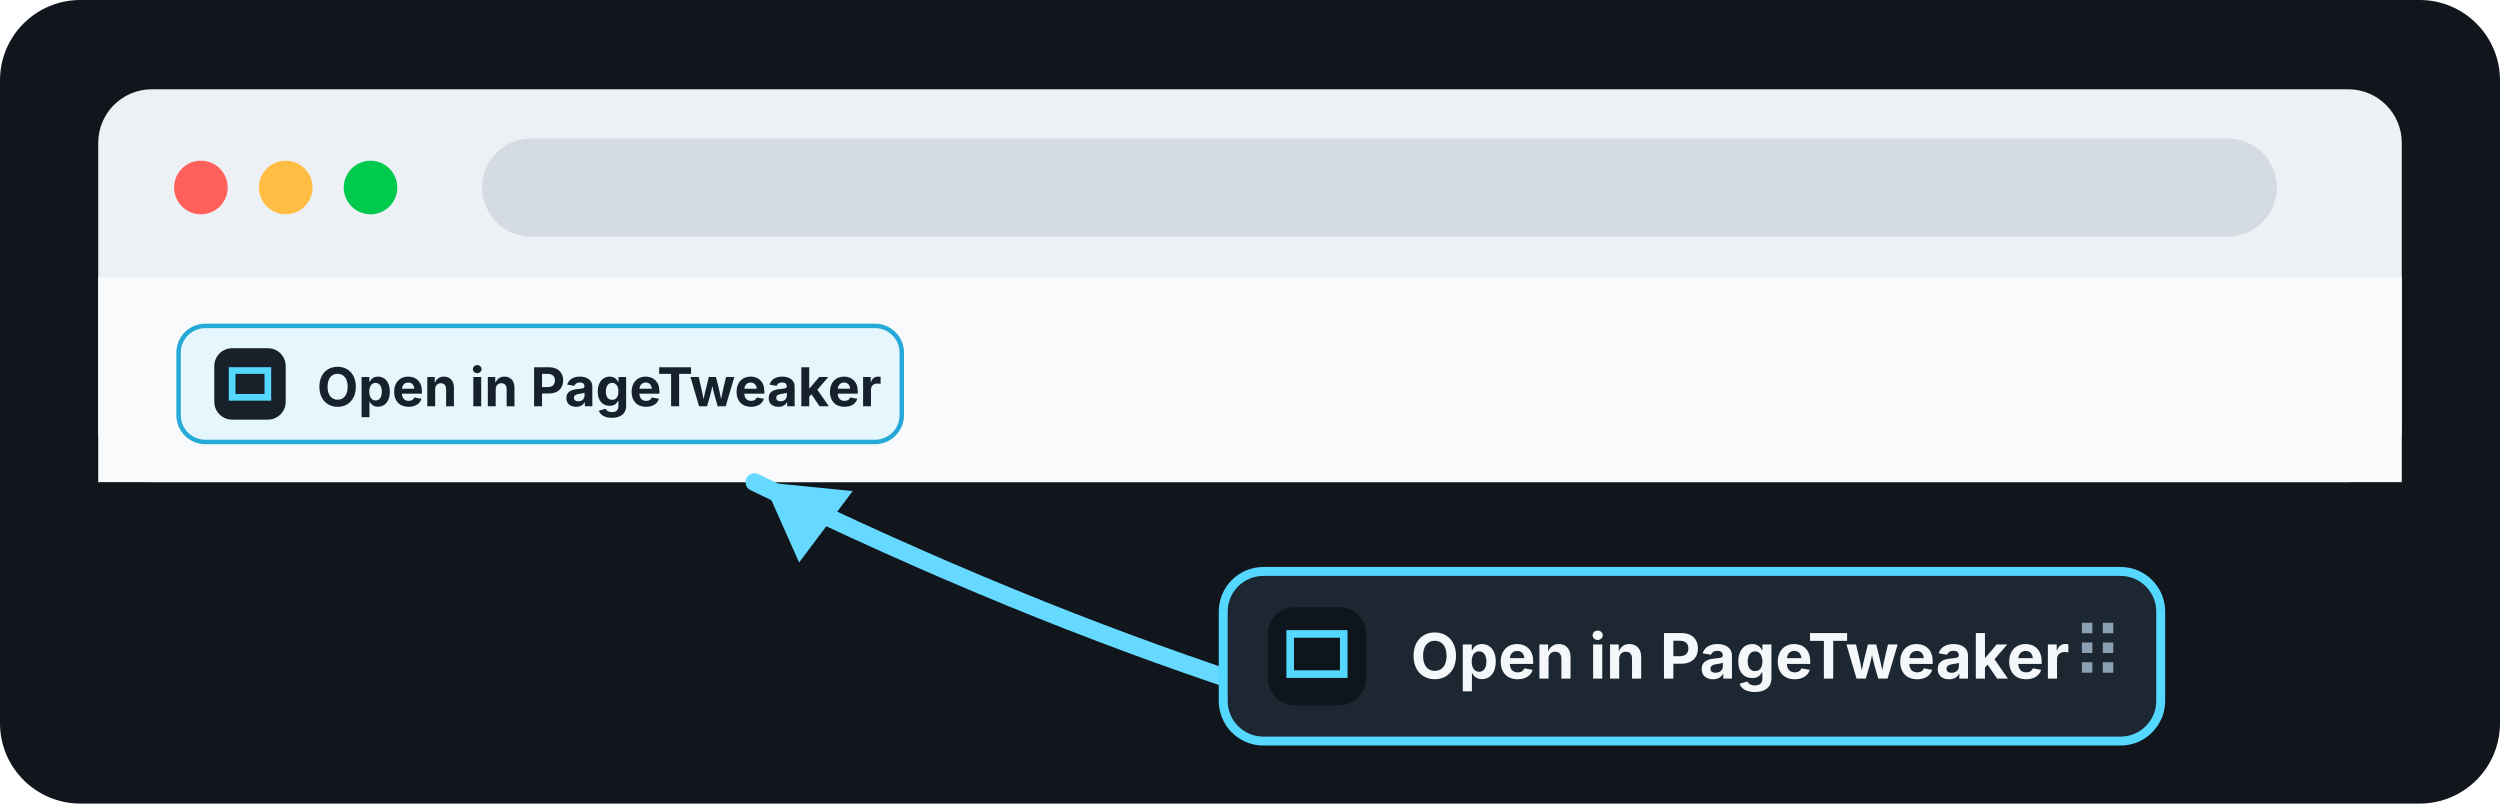
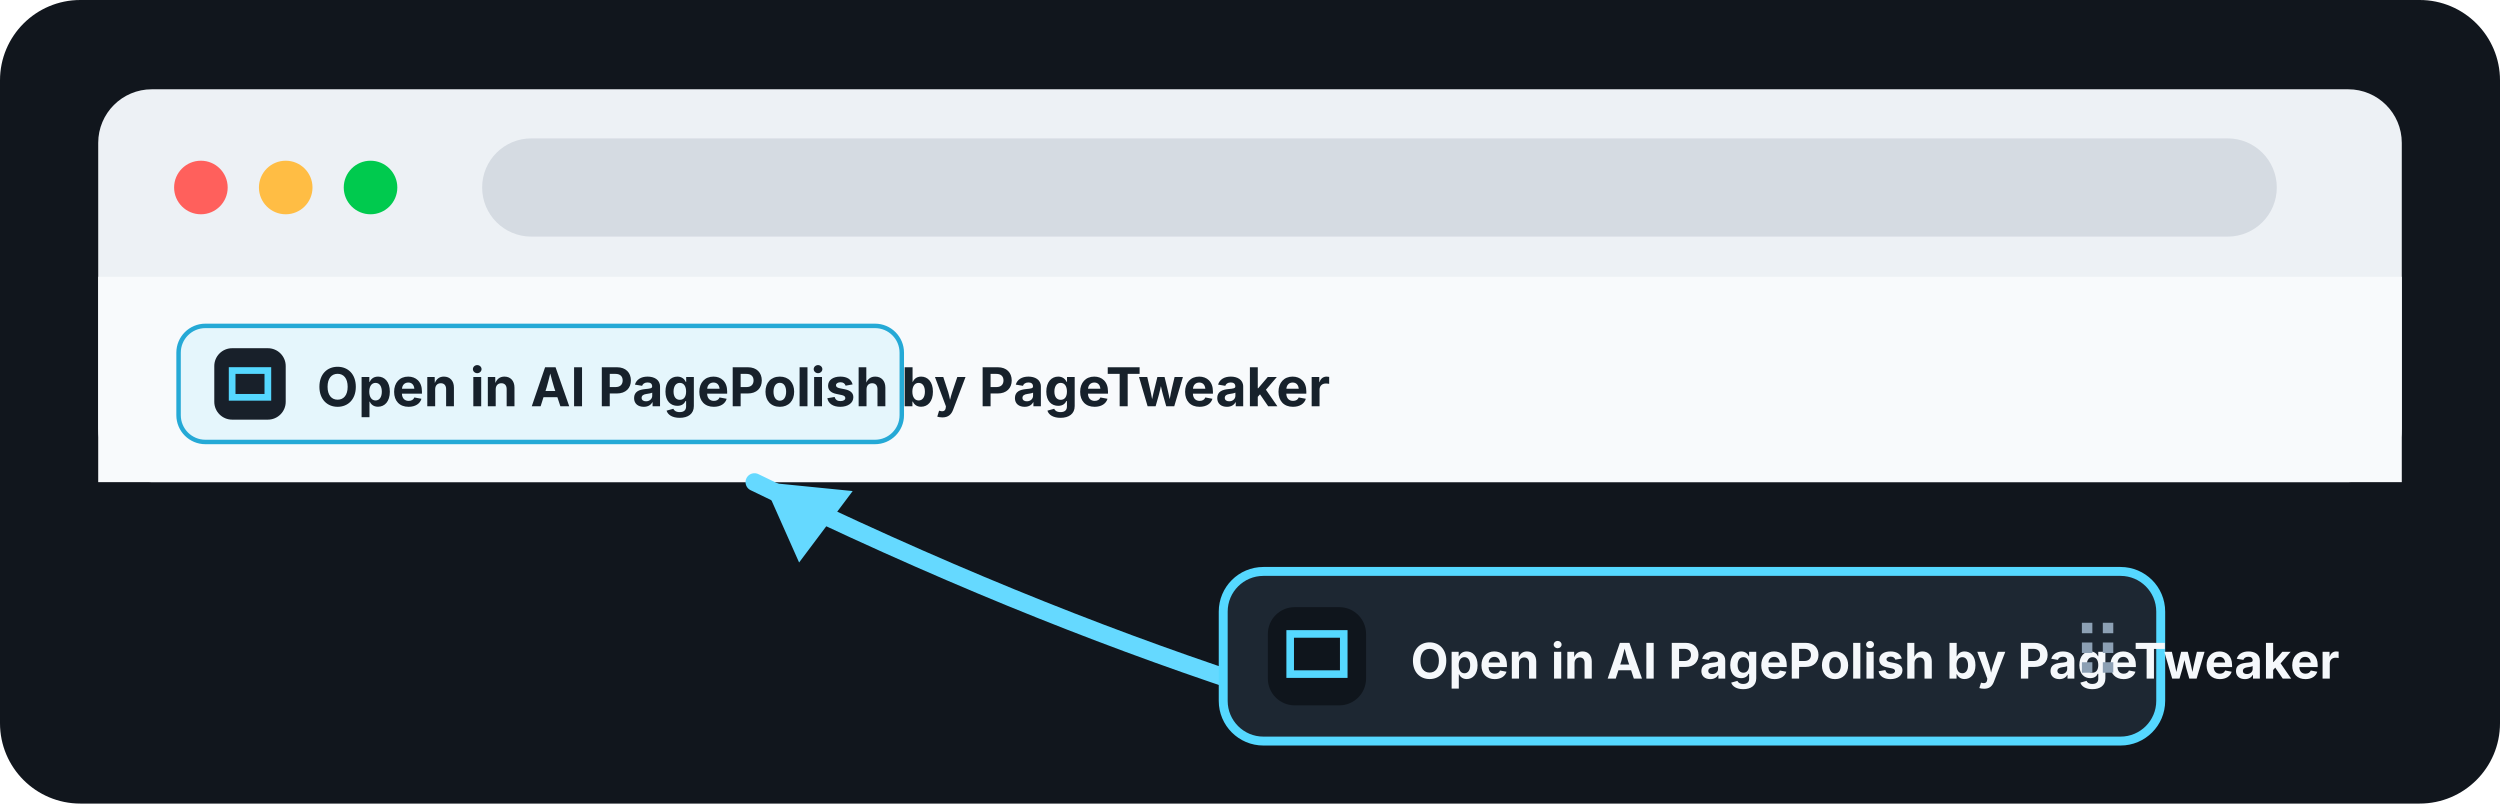
<svg xmlns="http://www.w3.org/2000/svg" width="560" height="180" viewBox="0 0 560 180" role="img" aria-labelledby="title desc">
  <rect width="560" height="180" rx="18" fill="#11161d" />
  <rect x="22" y="20" width="516" height="88" rx="12" fill="#edf1f5" />
  <circle cx="45" cy="42" r="6" fill="#ff605c" />
  <circle cx="64" cy="42" r="6" fill="#ffbd44" />
  <circle cx="83" cy="42" r="6" fill="#00ca4e" />
  <rect x="108" y="31" width="402" height="22" rx="11" fill="#d5dbe2" />
  <rect x="22" y="62" width="516" height="46" fill="#f8fafc" />
  <g transform="translate(40 73)">
    <rect width="162" height="26" rx="6" fill="#e5f6fc" stroke="#25a9d6" />
    <rect x="8" y="5" width="16" height="16" rx="4" fill="#18202a" />
    <path d="M12 10h8v6h-8z" fill="none" stroke="#55d8ff" stroke-width="1.5" />
-     <text x="31" y="18" font-family="-apple-system,BlinkMacSystemFont,Segoe UI,sans-serif" font-size="12" font-weight="700" fill="#17212b">Open in PageTweaker</text>
+     <text x="31" y="18" font-family="-apple-system,BlinkMacSystemFont,Segoe UI,sans-serif" font-size="12" font-weight="700" fill="#17212b">Open in AI PagePolish by PageTweaker</text>
  </g>
  <path d="M278 153C245 142 210 128 169 108" fill="none" stroke="#65d9ff" stroke-width="4" stroke-linecap="round" />
  <path d="M171 108l20 2-12 16" fill="#65d9ff" />
  <g transform="translate(274 128)">
    <rect width="210" height="38" rx="9" fill="#1d2732" stroke="#55d8ff" stroke-width="2" />
    <rect x="10" y="8" width="22" height="22" rx="6" fill="#0f151c" />
    <path d="M15 14h12v9H15z" fill="none" stroke="#55d8ff" stroke-width="1.7" />
-     <text x="42" y="24" font-family="-apple-system,BlinkMacSystemFont,Segoe UI,sans-serif" font-size="14" font-weight="700" fill="#f5f8fb">Open in PageTweaker</text>
+     <text x="42" y="24" font-family="-apple-system,BlinkMacSystemFont,Segoe UI,sans-serif" font-size="11" font-weight="700" fill="#f5f8fb">Open in AI PagePolish by PageTweaker</text>
    <text x="190" y="24" font-family="sans-serif" font-size="16" fill="#8ca0b4">⠿</text>
  </g>
</svg>
